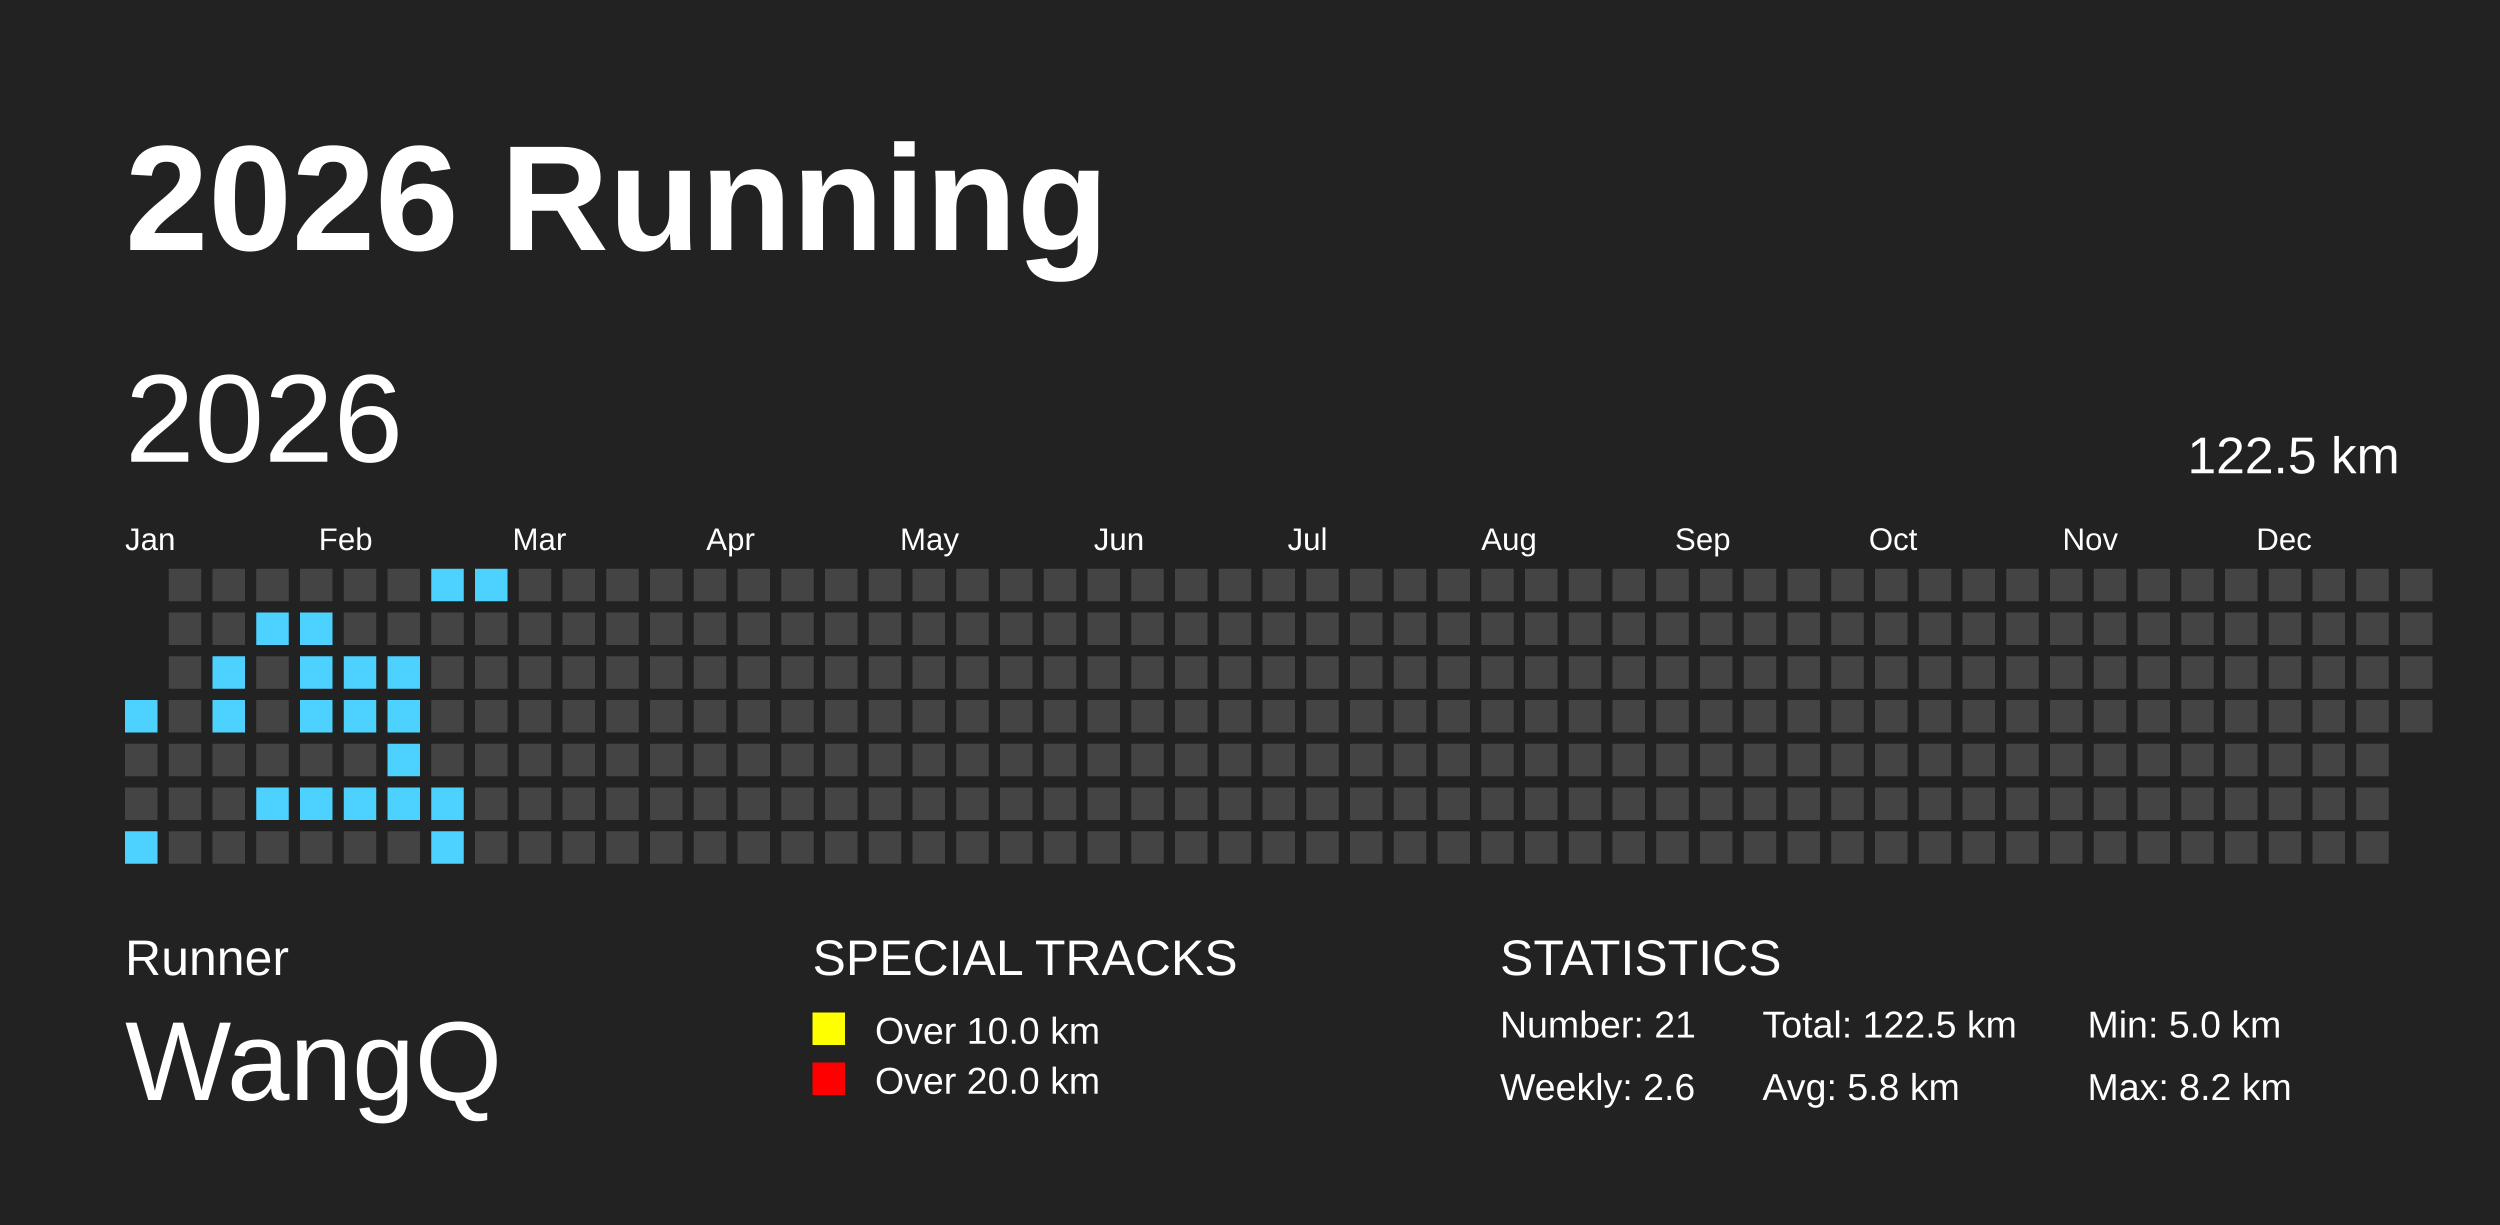
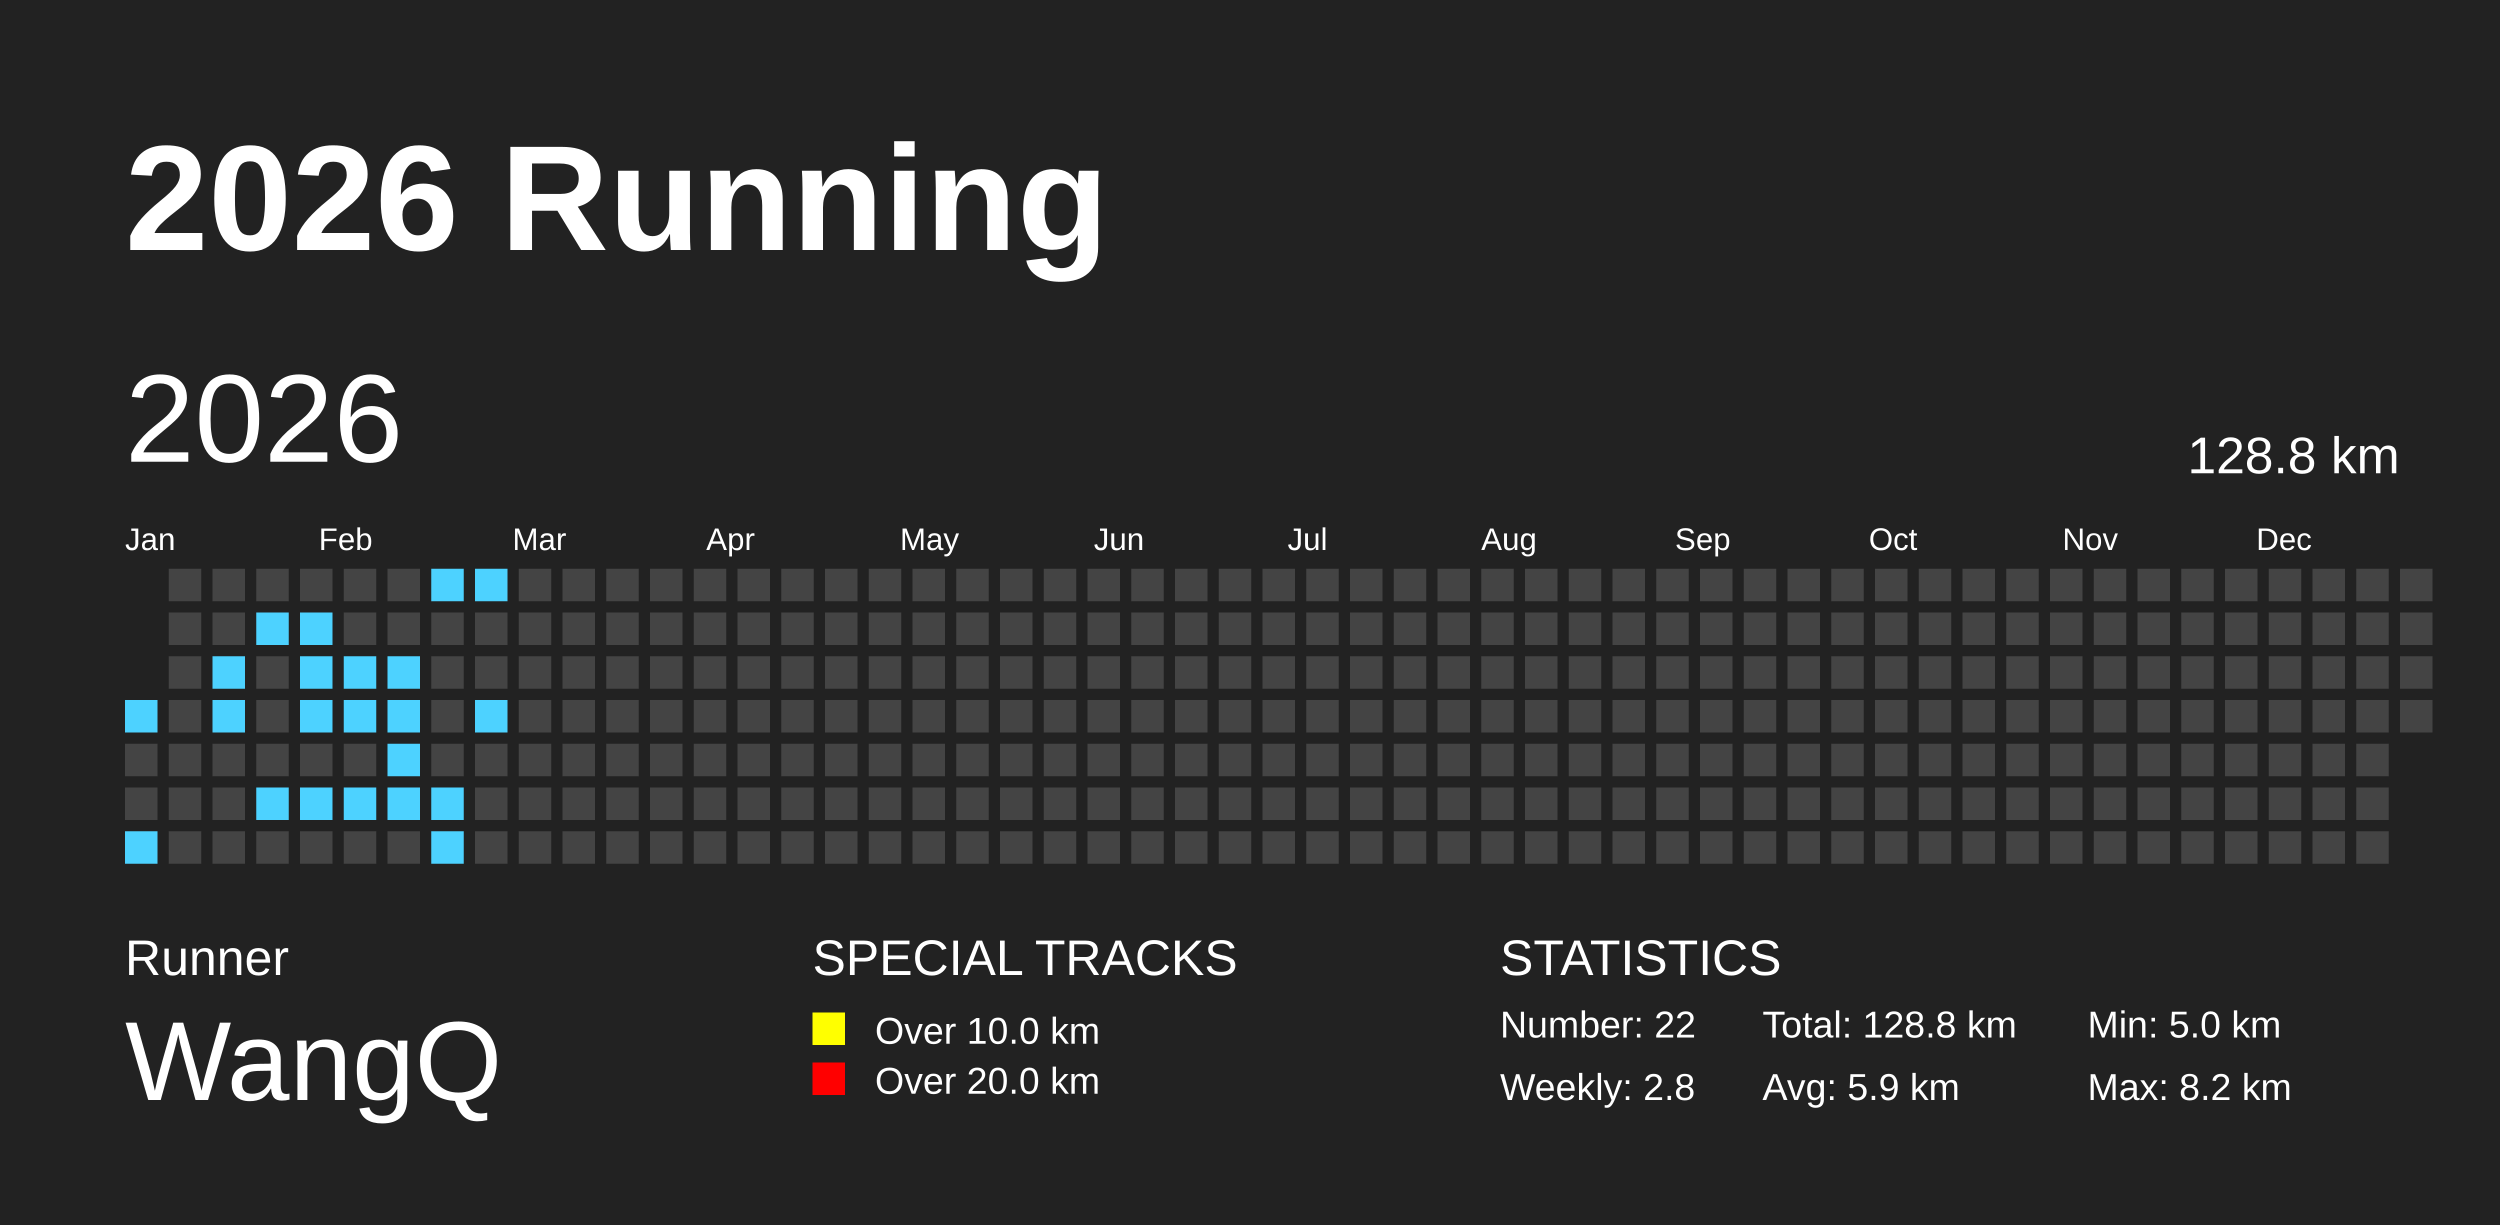
<svg xmlns="http://www.w3.org/2000/svg" baseProfile="full" height="98mm" version="1.1" viewBox="0,0,200,98" width="200mm">
  <defs />
  <rect fill="#222222" height="98" width="200" x="0" y="0" />
  <text fill="#FFFFFF" style="font-size:12px; font-family:Arial; font-weight:bold;" x="10" y="20">2026 Running</text>
  <text fill="#FFFFFF" style="font-size:4px; font-family:Arial" x="10" y="78">Runner</text>
  <text fill="#FFFFFF" style="font-size:9px; font-family:Arial" x="10" y="88">WangQ</text>
  <text fill="#FFFFFF" style="font-size:4px; font-family:Arial" x="65" y="78">SPECIAL TRACKS</text>
  <rect fill="yellow" height="2.6" width="2.6" x="65" y="81" />
  <text fill="#FFFFFF" style="font-size:3px; font-family:Arial" x="70" y="83.5">Over 10.0 km</text>
  <rect fill="red" height="2.6" width="2.6" x="65" y="85" />
  <text fill="#FFFFFF" style="font-size:3px; font-family:Arial" x="70" y="87.5">Over 20.0 km</text>
  <text fill="#FFFFFF" style="font-size:4px; font-family:Arial" x="120" y="78">STATISTICS</text>
-   <text fill="#FFFFFF" style="font-size:3px; font-family:Arial" x="120" y="83">Number: 21</text>
-   <text fill="#FFFFFF" style="font-size:3px; font-family:Arial" x="120" y="88">Weekly: 2.6</text>
-   <text fill="#FFFFFF" style="font-size:3px; font-family:Arial" x="141" y="83">Total: 122.5 km</text>
-   <text fill="#FFFFFF" style="font-size:3px; font-family:Arial" x="141" y="88">Avg: 5.8 km</text>
+   <text fill="#FFFFFF" style="font-size:3px; font-family:Arial" x="120" y="83">Number: 22</text>
+   <text fill="#FFFFFF" style="font-size:3px; font-family:Arial" x="120" y="88">Weekly: 2.8</text>
+   <text fill="#FFFFFF" style="font-size:3px; font-family:Arial" x="141" y="83">Total: 128.8 km</text>
+   <text fill="#FFFFFF" style="font-size:3px; font-family:Arial" x="141" y="88">Avg: 5.9 km</text>
  <text fill="#FFFFFF" style="font-size:3px; font-family:Arial" x="167" y="83">Min: 5.0 km</text>
  <text fill="#FFFFFF" style="font-size:3px; font-family:Arial" x="167" y="88">Max: 8.2 km</text>
  <text dominant-baseline="hanging" fill="#FFFFFF" style="font-size:10.0px; font-family:Arial;" x="10" y="30">2026</text>
-   <text dominant-baseline="hanging" fill="#FFFFFF" style="font-size:4.125px; font-family:Arial;" x="175" y="35">122.5 km</text>
+   <text dominant-baseline="hanging" fill="#FFFFFF" style="font-size:4.125px; font-family:Arial;" x="175" y="35">128.8 km</text>
  <text fill="#FFFFFF" style="font-size:2.5px; font-family:Arial" x="10.0" y="44">Jan</text>
  <text fill="#FFFFFF" style="font-size:2.5px; font-family:Arial" x="25.5" y="44">Feb</text>
  <text fill="#FFFFFF" style="font-size:2.5px; font-family:Arial" x="41.0" y="44">Mar</text>
  <text fill="#FFFFFF" style="font-size:2.5px; font-family:Arial" x="56.5" y="44">Apr</text>
  <text fill="#FFFFFF" style="font-size:2.5px; font-family:Arial" x="72.0" y="44">May</text>
  <text fill="#FFFFFF" style="font-size:2.5px; font-family:Arial" x="87.5" y="44">Jun</text>
  <text fill="#FFFFFF" style="font-size:2.5px; font-family:Arial" x="103.0" y="44">Jul</text>
  <text fill="#FFFFFF" style="font-size:2.5px; font-family:Arial" x="118.5" y="44">Aug</text>
  <text fill="#FFFFFF" style="font-size:2.5px; font-family:Arial" x="134.0" y="44">Sep</text>
  <text fill="#FFFFFF" style="font-size:2.5px; font-family:Arial" x="149.5" y="44">Oct</text>
  <text fill="#FFFFFF" style="font-size:2.5px; font-family:Arial" x="165.0" y="44">Nov</text>
  <text fill="#FFFFFF" style="font-size:2.5px; font-family:Arial" x="180.5" y="44">Dec</text>
  <rect fill="#4DD2FF" height="2.6" width="2.6" x="10.0" y="56.0" />
  <rect fill="#444444" height="2.6" width="2.6" x="10.0" y="59.5" />
  <rect fill="#444444" height="2.6" width="2.6" x="10.0" y="63.0" />
  <rect fill="#4DD2FF" height="2.6" width="2.6" x="10.0" y="66.5" />
  <rect fill="#444444" height="2.6" width="2.6" x="13.5" y="45.5" />
  <rect fill="#444444" height="2.6" width="2.6" x="13.5" y="49.0" />
  <rect fill="#444444" height="2.6" width="2.6" x="13.5" y="52.5" />
  <rect fill="#444444" height="2.6" width="2.6" x="13.5" y="56.0" />
  <rect fill="#444444" height="2.6" width="2.6" x="13.5" y="59.5" />
  <rect fill="#444444" height="2.6" width="2.6" x="13.5" y="63.0" />
  <rect fill="#444444" height="2.6" width="2.6" x="13.5" y="66.5" />
  <rect fill="#444444" height="2.6" width="2.6" x="17.0" y="45.5" />
  <rect fill="#444444" height="2.6" width="2.6" x="17.0" y="49.0" />
  <rect fill="#4DD2FF" height="2.6" width="2.6" x="17.0" y="52.5" />
  <rect fill="#4DD2FF" height="2.6" width="2.6" x="17.0" y="56.0" />
  <rect fill="#444444" height="2.6" width="2.6" x="17.0" y="59.5" />
  <rect fill="#444444" height="2.6" width="2.6" x="17.0" y="63.0" />
  <rect fill="#444444" height="2.6" width="2.6" x="17.0" y="66.5" />
  <rect fill="#444444" height="2.6" width="2.6" x="20.5" y="45.5" />
  <rect fill="#4DD2FF" height="2.6" width="2.6" x="20.5" y="49.0" />
  <rect fill="#444444" height="2.6" width="2.6" x="20.5" y="52.5" />
  <rect fill="#444444" height="2.6" width="2.6" x="20.5" y="56.0" />
  <rect fill="#444444" height="2.6" width="2.6" x="20.5" y="59.5" />
  <rect fill="#4DD2FF" height="2.6" width="2.6" x="20.5" y="63.0" />
  <rect fill="#444444" height="2.6" width="2.6" x="20.5" y="66.5" />
  <rect fill="#444444" height="2.6" width="2.6" x="24.0" y="45.5" />
  <rect fill="#4DD2FF" height="2.6" width="2.6" x="24.0" y="49.0" />
  <rect fill="#4DD2FF" height="2.6" width="2.6" x="24.0" y="52.5" />
  <rect fill="#4DD2FF" height="2.6" width="2.6" x="24.0" y="56.0" />
  <rect fill="#444444" height="2.6" width="2.6" x="24.0" y="59.5" />
  <rect fill="#4DD2FF" height="2.6" width="2.6" x="24.0" y="63.0" />
  <rect fill="#444444" height="2.6" width="2.6" x="24.0" y="66.5" />
  <rect fill="#444444" height="2.6" width="2.6" x="27.5" y="45.5" />
  <rect fill="#444444" height="2.6" width="2.6" x="27.5" y="49.0" />
  <rect fill="#4DD2FF" height="2.6" width="2.6" x="27.5" y="52.5" />
  <rect fill="#4DD2FF" height="2.6" width="2.6" x="27.5" y="56.0" />
  <rect fill="#444444" height="2.6" width="2.6" x="27.5" y="59.5" />
  <rect fill="#4DD2FF" height="2.6" width="2.6" x="27.5" y="63.0" />
  <rect fill="#444444" height="2.6" width="2.6" x="27.5" y="66.5" />
  <rect fill="#444444" height="2.6" width="2.6" x="31.0" y="45.5" />
  <rect fill="#444444" height="2.6" width="2.6" x="31.0" y="49.0" />
  <rect fill="#4DD2FF" height="2.6" width="2.6" x="31.0" y="52.5" />
  <rect fill="#4DD2FF" height="2.6" width="2.6" x="31.0" y="56.0" />
  <rect fill="#4DD2FF" height="2.6" width="2.6" x="31.0" y="59.5" />
  <rect fill="#4DD2FF" height="2.6" width="2.6" x="31.0" y="63.0" />
  <rect fill="#444444" height="2.6" width="2.6" x="31.0" y="66.5" />
  <rect fill="#4DD2FF" height="2.6" width="2.6" x="34.5" y="45.5" />
  <rect fill="#444444" height="2.6" width="2.6" x="34.5" y="49.0" />
  <rect fill="#444444" height="2.6" width="2.6" x="34.5" y="52.5" />
  <rect fill="#444444" height="2.6" width="2.6" x="34.5" y="56.0" />
  <rect fill="#444444" height="2.6" width="2.6" x="34.5" y="59.5" />
  <rect fill="#4DD2FF" height="2.6" width="2.6" x="34.5" y="63.0" />
  <rect fill="#4DD2FF" height="2.6" width="2.6" x="34.5" y="66.5" />
  <rect fill="#4DD2FF" height="2.6" width="2.6" x="38.0" y="45.5" />
  <rect fill="#444444" height="2.6" width="2.6" x="38.0" y="49.0" />
  <rect fill="#444444" height="2.6" width="2.6" x="38.0" y="52.5" />
-   <rect fill="#444444" height="2.6" width="2.6" x="38.0" y="56.0" />
+   <rect fill="#4DD2FF" height="2.6" width="2.6" x="38.0" y="56.0" />
  <rect fill="#444444" height="2.6" width="2.6" x="38.0" y="59.5" />
  <rect fill="#444444" height="2.6" width="2.6" x="38.0" y="63.0" />
  <rect fill="#444444" height="2.6" width="2.6" x="38.0" y="66.5" />
  <rect fill="#444444" height="2.6" width="2.6" x="41.5" y="45.5" />
  <rect fill="#444444" height="2.6" width="2.6" x="41.5" y="49.0" />
  <rect fill="#444444" height="2.6" width="2.6" x="41.5" y="52.5" />
  <rect fill="#444444" height="2.6" width="2.6" x="41.5" y="56.0" />
  <rect fill="#444444" height="2.6" width="2.6" x="41.5" y="59.5" />
  <rect fill="#444444" height="2.6" width="2.6" x="41.5" y="63.0" />
  <rect fill="#444444" height="2.6" width="2.6" x="41.5" y="66.5" />
  <rect fill="#444444" height="2.6" width="2.6" x="45.0" y="45.5" />
  <rect fill="#444444" height="2.6" width="2.6" x="45.0" y="49.0" />
  <rect fill="#444444" height="2.6" width="2.6" x="45.0" y="52.5" />
  <rect fill="#444444" height="2.6" width="2.6" x="45.0" y="56.0" />
  <rect fill="#444444" height="2.6" width="2.6" x="45.0" y="59.5" />
  <rect fill="#444444" height="2.6" width="2.6" x="45.0" y="63.0" />
  <rect fill="#444444" height="2.6" width="2.6" x="45.0" y="66.5" />
  <rect fill="#444444" height="2.6" width="2.6" x="48.5" y="45.5" />
  <rect fill="#444444" height="2.6" width="2.6" x="48.5" y="49.0" />
  <rect fill="#444444" height="2.6" width="2.6" x="48.5" y="52.5" />
  <rect fill="#444444" height="2.6" width="2.6" x="48.5" y="56.0" />
  <rect fill="#444444" height="2.6" width="2.6" x="48.5" y="59.5" />
  <rect fill="#444444" height="2.6" width="2.6" x="48.5" y="63.0" />
  <rect fill="#444444" height="2.6" width="2.6" x="48.5" y="66.5" />
  <rect fill="#444444" height="2.6" width="2.6" x="52.0" y="45.5" />
  <rect fill="#444444" height="2.6" width="2.6" x="52.0" y="49.0" />
  <rect fill="#444444" height="2.6" width="2.6" x="52.0" y="52.5" />
  <rect fill="#444444" height="2.6" width="2.6" x="52.0" y="56.0" />
  <rect fill="#444444" height="2.6" width="2.6" x="52.0" y="59.5" />
  <rect fill="#444444" height="2.6" width="2.6" x="52.0" y="63.0" />
  <rect fill="#444444" height="2.6" width="2.6" x="52.0" y="66.5" />
  <rect fill="#444444" height="2.6" width="2.6" x="55.5" y="45.5" />
  <rect fill="#444444" height="2.6" width="2.6" x="55.5" y="49.0" />
  <rect fill="#444444" height="2.6" width="2.6" x="55.5" y="52.5" />
  <rect fill="#444444" height="2.6" width="2.6" x="55.5" y="56.0" />
  <rect fill="#444444" height="2.6" width="2.6" x="55.5" y="59.5" />
  <rect fill="#444444" height="2.6" width="2.6" x="55.5" y="63.0" />
  <rect fill="#444444" height="2.6" width="2.6" x="55.5" y="66.5" />
  <rect fill="#444444" height="2.6" width="2.6" x="59.0" y="45.5" />
  <rect fill="#444444" height="2.6" width="2.6" x="59.0" y="49.0" />
  <rect fill="#444444" height="2.6" width="2.6" x="59.0" y="52.5" />
  <rect fill="#444444" height="2.6" width="2.6" x="59.0" y="56.0" />
  <rect fill="#444444" height="2.6" width="2.6" x="59.0" y="59.5" />
  <rect fill="#444444" height="2.6" width="2.6" x="59.0" y="63.0" />
  <rect fill="#444444" height="2.6" width="2.6" x="59.0" y="66.5" />
  <rect fill="#444444" height="2.6" width="2.6" x="62.5" y="45.5" />
  <rect fill="#444444" height="2.6" width="2.6" x="62.5" y="49.0" />
  <rect fill="#444444" height="2.6" width="2.6" x="62.5" y="52.5" />
  <rect fill="#444444" height="2.6" width="2.6" x="62.5" y="56.0" />
  <rect fill="#444444" height="2.6" width="2.6" x="62.5" y="59.5" />
  <rect fill="#444444" height="2.6" width="2.6" x="62.5" y="63.0" />
  <rect fill="#444444" height="2.6" width="2.6" x="62.5" y="66.5" />
  <rect fill="#444444" height="2.6" width="2.6" x="66.0" y="45.5" />
  <rect fill="#444444" height="2.6" width="2.6" x="66.0" y="49.0" />
  <rect fill="#444444" height="2.6" width="2.6" x="66.0" y="52.5" />
  <rect fill="#444444" height="2.6" width="2.6" x="66.0" y="56.0" />
  <rect fill="#444444" height="2.6" width="2.6" x="66.0" y="59.5" />
  <rect fill="#444444" height="2.6" width="2.6" x="66.0" y="63.0" />
  <rect fill="#444444" height="2.6" width="2.6" x="66.0" y="66.5" />
  <rect fill="#444444" height="2.6" width="2.6" x="69.5" y="45.5" />
  <rect fill="#444444" height="2.6" width="2.6" x="69.5" y="49.0" />
  <rect fill="#444444" height="2.6" width="2.6" x="69.5" y="52.5" />
  <rect fill="#444444" height="2.6" width="2.6" x="69.5" y="56.0" />
  <rect fill="#444444" height="2.6" width="2.6" x="69.5" y="59.5" />
  <rect fill="#444444" height="2.6" width="2.6" x="69.5" y="63.0" />
  <rect fill="#444444" height="2.6" width="2.6" x="69.5" y="66.5" />
  <rect fill="#444444" height="2.6" width="2.6" x="73.0" y="45.5" />
  <rect fill="#444444" height="2.6" width="2.6" x="73.0" y="49.0" />
  <rect fill="#444444" height="2.6" width="2.6" x="73.0" y="52.5" />
  <rect fill="#444444" height="2.6" width="2.6" x="73.0" y="56.0" />
  <rect fill="#444444" height="2.6" width="2.6" x="73.0" y="59.5" />
  <rect fill="#444444" height="2.6" width="2.6" x="73.0" y="63.0" />
  <rect fill="#444444" height="2.6" width="2.6" x="73.0" y="66.5" />
  <rect fill="#444444" height="2.6" width="2.6" x="76.5" y="45.5" />
  <rect fill="#444444" height="2.6" width="2.6" x="76.5" y="49.0" />
  <rect fill="#444444" height="2.6" width="2.6" x="76.5" y="52.5" />
  <rect fill="#444444" height="2.6" width="2.6" x="76.5" y="56.0" />
  <rect fill="#444444" height="2.6" width="2.6" x="76.5" y="59.5" />
  <rect fill="#444444" height="2.6" width="2.6" x="76.5" y="63.0" />
  <rect fill="#444444" height="2.6" width="2.6" x="76.5" y="66.5" />
  <rect fill="#444444" height="2.6" width="2.6" x="80.0" y="45.5" />
  <rect fill="#444444" height="2.6" width="2.6" x="80.0" y="49.0" />
  <rect fill="#444444" height="2.6" width="2.6" x="80.0" y="52.5" />
  <rect fill="#444444" height="2.6" width="2.6" x="80.0" y="56.0" />
  <rect fill="#444444" height="2.6" width="2.6" x="80.0" y="59.5" />
  <rect fill="#444444" height="2.6" width="2.6" x="80.0" y="63.0" />
  <rect fill="#444444" height="2.6" width="2.6" x="80.0" y="66.5" />
  <rect fill="#444444" height="2.6" width="2.6" x="83.5" y="45.5" />
  <rect fill="#444444" height="2.6" width="2.6" x="83.5" y="49.0" />
  <rect fill="#444444" height="2.6" width="2.6" x="83.5" y="52.5" />
  <rect fill="#444444" height="2.6" width="2.6" x="83.5" y="56.0" />
  <rect fill="#444444" height="2.6" width="2.6" x="83.5" y="59.5" />
  <rect fill="#444444" height="2.6" width="2.6" x="83.5" y="63.0" />
  <rect fill="#444444" height="2.6" width="2.6" x="83.5" y="66.5" />
  <rect fill="#444444" height="2.6" width="2.6" x="87.0" y="45.5" />
  <rect fill="#444444" height="2.6" width="2.6" x="87.0" y="49.0" />
  <rect fill="#444444" height="2.6" width="2.6" x="87.0" y="52.5" />
  <rect fill="#444444" height="2.6" width="2.6" x="87.0" y="56.0" />
  <rect fill="#444444" height="2.6" width="2.6" x="87.0" y="59.5" />
  <rect fill="#444444" height="2.6" width="2.6" x="87.0" y="63.0" />
  <rect fill="#444444" height="2.6" width="2.6" x="87.0" y="66.5" />
  <rect fill="#444444" height="2.6" width="2.6" x="90.5" y="45.5" />
  <rect fill="#444444" height="2.6" width="2.6" x="90.5" y="49.0" />
  <rect fill="#444444" height="2.6" width="2.6" x="90.5" y="52.5" />
  <rect fill="#444444" height="2.6" width="2.6" x="90.5" y="56.0" />
  <rect fill="#444444" height="2.6" width="2.6" x="90.5" y="59.5" />
  <rect fill="#444444" height="2.6" width="2.6" x="90.5" y="63.0" />
  <rect fill="#444444" height="2.6" width="2.6" x="90.5" y="66.5" />
  <rect fill="#444444" height="2.6" width="2.6" x="94.0" y="45.5" />
  <rect fill="#444444" height="2.6" width="2.6" x="94.0" y="49.0" />
  <rect fill="#444444" height="2.6" width="2.6" x="94.0" y="52.5" />
  <rect fill="#444444" height="2.6" width="2.6" x="94.0" y="56.0" />
  <rect fill="#444444" height="2.6" width="2.6" x="94.0" y="59.5" />
  <rect fill="#444444" height="2.6" width="2.6" x="94.0" y="63.0" />
  <rect fill="#444444" height="2.6" width="2.6" x="94.0" y="66.5" />
  <rect fill="#444444" height="2.6" width="2.6" x="97.5" y="45.5" />
  <rect fill="#444444" height="2.6" width="2.6" x="97.5" y="49.0" />
  <rect fill="#444444" height="2.6" width="2.6" x="97.5" y="52.5" />
  <rect fill="#444444" height="2.6" width="2.6" x="97.5" y="56.0" />
  <rect fill="#444444" height="2.6" width="2.6" x="97.5" y="59.5" />
  <rect fill="#444444" height="2.6" width="2.6" x="97.5" y="63.0" />
  <rect fill="#444444" height="2.6" width="2.6" x="97.5" y="66.5" />
  <rect fill="#444444" height="2.6" width="2.6" x="101.0" y="45.5" />
  <rect fill="#444444" height="2.6" width="2.6" x="101.0" y="49.0" />
  <rect fill="#444444" height="2.6" width="2.6" x="101.0" y="52.5" />
  <rect fill="#444444" height="2.6" width="2.6" x="101.0" y="56.0" />
  <rect fill="#444444" height="2.6" width="2.6" x="101.0" y="59.5" />
  <rect fill="#444444" height="2.6" width="2.6" x="101.0" y="63.0" />
  <rect fill="#444444" height="2.6" width="2.6" x="101.0" y="66.5" />
  <rect fill="#444444" height="2.6" width="2.6" x="104.5" y="45.5" />
  <rect fill="#444444" height="2.6" width="2.6" x="104.5" y="49.0" />
  <rect fill="#444444" height="2.6" width="2.6" x="104.5" y="52.5" />
  <rect fill="#444444" height="2.6" width="2.6" x="104.5" y="56.0" />
  <rect fill="#444444" height="2.6" width="2.6" x="104.5" y="59.5" />
  <rect fill="#444444" height="2.6" width="2.6" x="104.5" y="63.0" />
  <rect fill="#444444" height="2.6" width="2.6" x="104.5" y="66.5" />
  <rect fill="#444444" height="2.6" width="2.6" x="108.0" y="45.5" />
  <rect fill="#444444" height="2.6" width="2.6" x="108.0" y="49.0" />
  <rect fill="#444444" height="2.6" width="2.6" x="108.0" y="52.5" />
  <rect fill="#444444" height="2.6" width="2.6" x="108.0" y="56.0" />
  <rect fill="#444444" height="2.6" width="2.6" x="108.0" y="59.5" />
  <rect fill="#444444" height="2.6" width="2.6" x="108.0" y="63.0" />
  <rect fill="#444444" height="2.6" width="2.6" x="108.0" y="66.5" />
  <rect fill="#444444" height="2.6" width="2.6" x="111.5" y="45.5" />
  <rect fill="#444444" height="2.6" width="2.6" x="111.5" y="49.0" />
  <rect fill="#444444" height="2.6" width="2.6" x="111.5" y="52.5" />
  <rect fill="#444444" height="2.6" width="2.6" x="111.5" y="56.0" />
  <rect fill="#444444" height="2.6" width="2.6" x="111.5" y="59.5" />
  <rect fill="#444444" height="2.6" width="2.6" x="111.5" y="63.0" />
  <rect fill="#444444" height="2.6" width="2.6" x="111.5" y="66.5" />
  <rect fill="#444444" height="2.6" width="2.6" x="115.0" y="45.5" />
  <rect fill="#444444" height="2.6" width="2.6" x="115.0" y="49.0" />
  <rect fill="#444444" height="2.6" width="2.6" x="115.0" y="52.5" />
  <rect fill="#444444" height="2.6" width="2.6" x="115.0" y="56.0" />
  <rect fill="#444444" height="2.6" width="2.6" x="115.0" y="59.5" />
  <rect fill="#444444" height="2.6" width="2.6" x="115.0" y="63.0" />
  <rect fill="#444444" height="2.6" width="2.6" x="115.0" y="66.5" />
  <rect fill="#444444" height="2.6" width="2.6" x="118.5" y="45.5" />
  <rect fill="#444444" height="2.6" width="2.6" x="118.5" y="49.0" />
  <rect fill="#444444" height="2.6" width="2.6" x="118.5" y="52.5" />
  <rect fill="#444444" height="2.6" width="2.6" x="118.5" y="56.0" />
  <rect fill="#444444" height="2.6" width="2.6" x="118.5" y="59.5" />
  <rect fill="#444444" height="2.6" width="2.6" x="118.5" y="63.0" />
  <rect fill="#444444" height="2.6" width="2.6" x="118.5" y="66.5" />
  <rect fill="#444444" height="2.6" width="2.6" x="122.0" y="45.5" />
  <rect fill="#444444" height="2.6" width="2.6" x="122.0" y="49.0" />
  <rect fill="#444444" height="2.6" width="2.6" x="122.0" y="52.5" />
  <rect fill="#444444" height="2.6" width="2.6" x="122.0" y="56.0" />
  <rect fill="#444444" height="2.6" width="2.6" x="122.0" y="59.5" />
  <rect fill="#444444" height="2.6" width="2.6" x="122.0" y="63.0" />
  <rect fill="#444444" height="2.6" width="2.6" x="122.0" y="66.5" />
  <rect fill="#444444" height="2.6" width="2.6" x="125.5" y="45.5" />
  <rect fill="#444444" height="2.6" width="2.6" x="125.5" y="49.0" />
  <rect fill="#444444" height="2.6" width="2.6" x="125.5" y="52.5" />
  <rect fill="#444444" height="2.6" width="2.6" x="125.5" y="56.0" />
  <rect fill="#444444" height="2.6" width="2.6" x="125.5" y="59.5" />
  <rect fill="#444444" height="2.6" width="2.6" x="125.5" y="63.0" />
  <rect fill="#444444" height="2.6" width="2.6" x="125.5" y="66.5" />
  <rect fill="#444444" height="2.6" width="2.6" x="129.0" y="45.5" />
  <rect fill="#444444" height="2.6" width="2.6" x="129.0" y="49.0" />
  <rect fill="#444444" height="2.6" width="2.6" x="129.0" y="52.5" />
  <rect fill="#444444" height="2.6" width="2.6" x="129.0" y="56.0" />
  <rect fill="#444444" height="2.6" width="2.6" x="129.0" y="59.5" />
  <rect fill="#444444" height="2.6" width="2.6" x="129.0" y="63.0" />
  <rect fill="#444444" height="2.6" width="2.6" x="129.0" y="66.5" />
  <rect fill="#444444" height="2.6" width="2.6" x="132.5" y="45.5" />
  <rect fill="#444444" height="2.6" width="2.6" x="132.5" y="49.0" />
  <rect fill="#444444" height="2.6" width="2.6" x="132.5" y="52.5" />
  <rect fill="#444444" height="2.6" width="2.6" x="132.5" y="56.0" />
  <rect fill="#444444" height="2.6" width="2.6" x="132.5" y="59.5" />
  <rect fill="#444444" height="2.6" width="2.6" x="132.5" y="63.0" />
  <rect fill="#444444" height="2.6" width="2.6" x="132.5" y="66.5" />
  <rect fill="#444444" height="2.6" width="2.6" x="136.0" y="45.5" />
  <rect fill="#444444" height="2.6" width="2.6" x="136.0" y="49.0" />
  <rect fill="#444444" height="2.6" width="2.6" x="136.0" y="52.5" />
  <rect fill="#444444" height="2.6" width="2.6" x="136.0" y="56.0" />
  <rect fill="#444444" height="2.6" width="2.6" x="136.0" y="59.5" />
  <rect fill="#444444" height="2.6" width="2.6" x="136.0" y="63.0" />
  <rect fill="#444444" height="2.6" width="2.6" x="136.0" y="66.5" />
  <rect fill="#444444" height="2.6" width="2.6" x="139.5" y="45.5" />
  <rect fill="#444444" height="2.6" width="2.6" x="139.5" y="49.0" />
  <rect fill="#444444" height="2.6" width="2.6" x="139.5" y="52.5" />
  <rect fill="#444444" height="2.6" width="2.6" x="139.5" y="56.0" />
  <rect fill="#444444" height="2.6" width="2.6" x="139.5" y="59.5" />
  <rect fill="#444444" height="2.6" width="2.6" x="139.5" y="63.0" />
  <rect fill="#444444" height="2.6" width="2.6" x="139.5" y="66.5" />
  <rect fill="#444444" height="2.6" width="2.6" x="143.0" y="45.5" />
  <rect fill="#444444" height="2.6" width="2.6" x="143.0" y="49.0" />
  <rect fill="#444444" height="2.6" width="2.6" x="143.0" y="52.5" />
  <rect fill="#444444" height="2.6" width="2.6" x="143.0" y="56.0" />
  <rect fill="#444444" height="2.6" width="2.6" x="143.0" y="59.5" />
  <rect fill="#444444" height="2.6" width="2.6" x="143.0" y="63.0" />
  <rect fill="#444444" height="2.6" width="2.6" x="143.0" y="66.5" />
  <rect fill="#444444" height="2.6" width="2.6" x="146.5" y="45.5" />
  <rect fill="#444444" height="2.6" width="2.6" x="146.5" y="49.0" />
  <rect fill="#444444" height="2.6" width="2.6" x="146.5" y="52.5" />
  <rect fill="#444444" height="2.6" width="2.6" x="146.5" y="56.0" />
  <rect fill="#444444" height="2.6" width="2.6" x="146.5" y="59.5" />
  <rect fill="#444444" height="2.6" width="2.6" x="146.5" y="63.0" />
  <rect fill="#444444" height="2.6" width="2.6" x="146.5" y="66.5" />
  <rect fill="#444444" height="2.6" width="2.6" x="150.0" y="45.5" />
  <rect fill="#444444" height="2.6" width="2.6" x="150.0" y="49.0" />
  <rect fill="#444444" height="2.6" width="2.6" x="150.0" y="52.5" />
  <rect fill="#444444" height="2.6" width="2.6" x="150.0" y="56.0" />
  <rect fill="#444444" height="2.6" width="2.6" x="150.0" y="59.5" />
  <rect fill="#444444" height="2.6" width="2.6" x="150.0" y="63.0" />
  <rect fill="#444444" height="2.6" width="2.6" x="150.0" y="66.5" />
  <rect fill="#444444" height="2.6" width="2.6" x="153.5" y="45.5" />
  <rect fill="#444444" height="2.6" width="2.6" x="153.5" y="49.0" />
  <rect fill="#444444" height="2.6" width="2.6" x="153.5" y="52.5" />
  <rect fill="#444444" height="2.6" width="2.6" x="153.5" y="56.0" />
  <rect fill="#444444" height="2.6" width="2.6" x="153.5" y="59.5" />
  <rect fill="#444444" height="2.6" width="2.6" x="153.5" y="63.0" />
  <rect fill="#444444" height="2.6" width="2.6" x="153.5" y="66.5" />
  <rect fill="#444444" height="2.6" width="2.6" x="157.0" y="45.5" />
  <rect fill="#444444" height="2.6" width="2.6" x="157.0" y="49.0" />
  <rect fill="#444444" height="2.6" width="2.6" x="157.0" y="52.5" />
  <rect fill="#444444" height="2.6" width="2.6" x="157.0" y="56.0" />
  <rect fill="#444444" height="2.6" width="2.6" x="157.0" y="59.5" />
  <rect fill="#444444" height="2.6" width="2.6" x="157.0" y="63.0" />
  <rect fill="#444444" height="2.6" width="2.6" x="157.0" y="66.5" />
  <rect fill="#444444" height="2.6" width="2.6" x="160.5" y="45.5" />
  <rect fill="#444444" height="2.6" width="2.6" x="160.5" y="49.0" />
  <rect fill="#444444" height="2.6" width="2.6" x="160.5" y="52.5" />
  <rect fill="#444444" height="2.6" width="2.6" x="160.5" y="56.0" />
  <rect fill="#444444" height="2.6" width="2.6" x="160.5" y="59.5" />
  <rect fill="#444444" height="2.6" width="2.6" x="160.5" y="63.0" />
  <rect fill="#444444" height="2.6" width="2.6" x="160.5" y="66.5" />
  <rect fill="#444444" height="2.6" width="2.6" x="164.0" y="45.5" />
  <rect fill="#444444" height="2.6" width="2.6" x="164.0" y="49.0" />
  <rect fill="#444444" height="2.6" width="2.6" x="164.0" y="52.5" />
  <rect fill="#444444" height="2.6" width="2.6" x="164.0" y="56.0" />
  <rect fill="#444444" height="2.6" width="2.6" x="164.0" y="59.5" />
  <rect fill="#444444" height="2.6" width="2.6" x="164.0" y="63.0" />
  <rect fill="#444444" height="2.6" width="2.6" x="164.0" y="66.5" />
  <rect fill="#444444" height="2.6" width="2.6" x="167.5" y="45.5" />
  <rect fill="#444444" height="2.6" width="2.6" x="167.5" y="49.0" />
  <rect fill="#444444" height="2.6" width="2.6" x="167.5" y="52.5" />
  <rect fill="#444444" height="2.6" width="2.6" x="167.5" y="56.0" />
  <rect fill="#444444" height="2.6" width="2.6" x="167.5" y="59.5" />
  <rect fill="#444444" height="2.6" width="2.6" x="167.5" y="63.0" />
  <rect fill="#444444" height="2.6" width="2.6" x="167.5" y="66.5" />
  <rect fill="#444444" height="2.6" width="2.6" x="171.0" y="45.5" />
  <rect fill="#444444" height="2.6" width="2.6" x="171.0" y="49.0" />
  <rect fill="#444444" height="2.6" width="2.6" x="171.0" y="52.5" />
  <rect fill="#444444" height="2.6" width="2.6" x="171.0" y="56.0" />
  <rect fill="#444444" height="2.6" width="2.6" x="171.0" y="59.5" />
  <rect fill="#444444" height="2.6" width="2.6" x="171.0" y="63.0" />
  <rect fill="#444444" height="2.6" width="2.6" x="171.0" y="66.5" />
  <rect fill="#444444" height="2.6" width="2.6" x="174.5" y="45.5" />
  <rect fill="#444444" height="2.6" width="2.6" x="174.5" y="49.0" />
  <rect fill="#444444" height="2.6" width="2.6" x="174.5" y="52.5" />
  <rect fill="#444444" height="2.6" width="2.6" x="174.5" y="56.0" />
  <rect fill="#444444" height="2.6" width="2.6" x="174.5" y="59.5" />
  <rect fill="#444444" height="2.6" width="2.6" x="174.5" y="63.0" />
  <rect fill="#444444" height="2.6" width="2.6" x="174.5" y="66.5" />
  <rect fill="#444444" height="2.6" width="2.6" x="178.0" y="45.5" />
  <rect fill="#444444" height="2.6" width="2.6" x="178.0" y="49.0" />
  <rect fill="#444444" height="2.6" width="2.6" x="178.0" y="52.5" />
  <rect fill="#444444" height="2.6" width="2.6" x="178.0" y="56.0" />
  <rect fill="#444444" height="2.6" width="2.6" x="178.0" y="59.5" />
  <rect fill="#444444" height="2.6" width="2.6" x="178.0" y="63.0" />
  <rect fill="#444444" height="2.6" width="2.6" x="178.0" y="66.5" />
  <rect fill="#444444" height="2.6" width="2.6" x="181.5" y="45.5" />
  <rect fill="#444444" height="2.6" width="2.6" x="181.5" y="49.0" />
  <rect fill="#444444" height="2.6" width="2.6" x="181.5" y="52.5" />
  <rect fill="#444444" height="2.6" width="2.6" x="181.5" y="56.0" />
  <rect fill="#444444" height="2.6" width="2.6" x="181.5" y="59.5" />
  <rect fill="#444444" height="2.6" width="2.6" x="181.5" y="63.0" />
  <rect fill="#444444" height="2.6" width="2.6" x="181.5" y="66.5" />
  <rect fill="#444444" height="2.6" width="2.6" x="185.0" y="45.5" />
  <rect fill="#444444" height="2.6" width="2.6" x="185.0" y="49.0" />
  <rect fill="#444444" height="2.6" width="2.6" x="185.0" y="52.5" />
  <rect fill="#444444" height="2.6" width="2.6" x="185.0" y="56.0" />
  <rect fill="#444444" height="2.6" width="2.6" x="185.0" y="59.5" />
  <rect fill="#444444" height="2.6" width="2.6" x="185.0" y="63.0" />
  <rect fill="#444444" height="2.6" width="2.6" x="185.0" y="66.5" />
  <rect fill="#444444" height="2.6" width="2.6" x="188.5" y="45.5" />
  <rect fill="#444444" height="2.6" width="2.6" x="188.5" y="49.0" />
  <rect fill="#444444" height="2.6" width="2.6" x="188.5" y="52.5" />
  <rect fill="#444444" height="2.6" width="2.6" x="188.5" y="56.0" />
  <rect fill="#444444" height="2.6" width="2.6" x="188.5" y="59.5" />
  <rect fill="#444444" height="2.6" width="2.6" x="188.5" y="63.0" />
  <rect fill="#444444" height="2.6" width="2.6" x="188.5" y="66.5" />
  <rect fill="#444444" height="2.6" width="2.6" x="192.0" y="45.5" />
  <rect fill="#444444" height="2.6" width="2.6" x="192.0" y="49.0" />
  <rect fill="#444444" height="2.6" width="2.6" x="192.0" y="52.5" />
  <rect fill="#444444" height="2.6" width="2.6" x="192.0" y="56.0" />
</svg>
